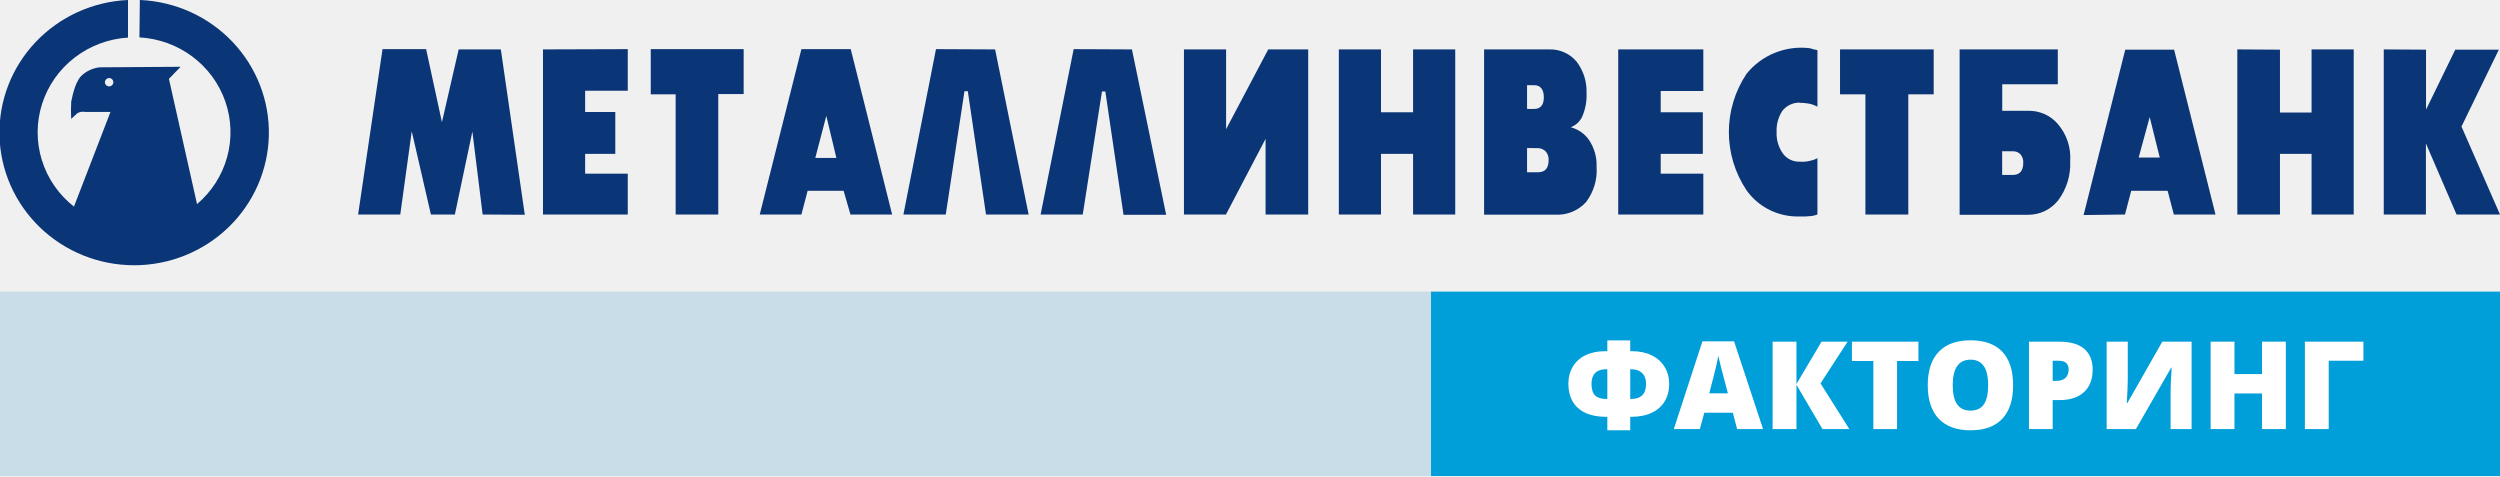
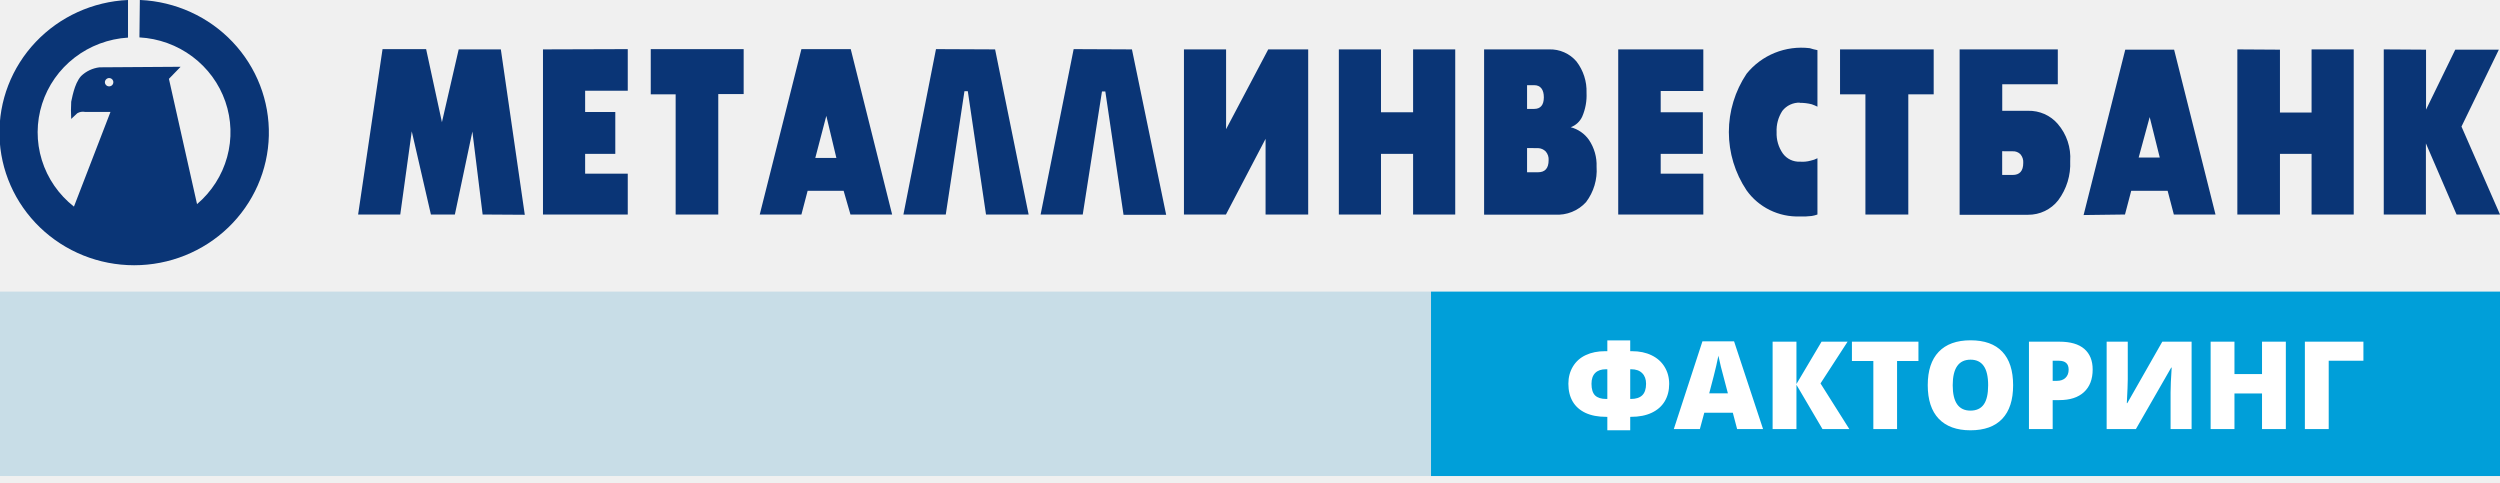
- <svg xmlns="http://www.w3.org/2000/svg" width="210" height="40" viewBox="0 0 210 40" fill="none">
-   <mask id="mask0_7701_3315" style="mask-type:luminance" maskUnits="userSpaceOnUse" x="0" y="0" width="210" height="40">
-     <path d="M210 0H0V40H210V0Z" fill="white" />
+ <svg xmlns="http://www.w3.org/2000/svg" width="223" height="43" viewBox="0 0 223 43" fill="none">
+   <mask id="mask0_7702_3319" style="mask-type:luminance" maskUnits="userSpaceOnUse" x="0" y="0" width="223" height="43">
+     <path d="M223 0H0V42.476H223V0Z" fill="white" />
  </mask>
-   <g mask="url(#mask0_7701_3315)">
-     <path d="M210 24.495H120.205V40H210V24.495Z" fill="#009FD9" />
-     <path d="M135.016 28.596H136.939V29.5H137.084C137.717 29.5 138.267 29.616 138.738 29.846C139.213 30.078 139.576 30.402 139.828 30.821C140.083 31.239 140.211 31.715 140.211 32.247C140.211 32.803 140.086 33.29 139.837 33.709C139.589 34.124 139.224 34.445 138.744 34.673C138.263 34.901 137.681 35.014 136.998 35.014H136.939V36.145H135.016V35.014H134.915C134.237 35.014 133.659 34.904 133.182 34.683C132.708 34.459 132.35 34.141 132.107 33.729C131.865 33.314 131.744 32.816 131.744 32.237C131.744 31.691 131.872 31.207 132.127 30.786C132.386 30.36 132.745 30.041 133.207 29.826C133.67 29.609 134.212 29.5 134.831 29.5H135.016V28.596ZM136.939 33.513H136.998C137.422 33.513 137.74 33.409 137.952 33.201C138.163 32.994 138.27 32.672 138.27 32.237C138.27 31.855 138.161 31.558 137.942 31.343C137.723 31.125 137.416 31.017 137.019 31.017H136.939V33.513ZM135.016 31.017H134.901C134.507 31.017 134.206 31.12 133.999 31.328C133.79 31.536 133.685 31.839 133.685 32.237C133.685 32.689 133.786 33.016 133.988 33.217C134.194 33.414 134.502 33.513 134.915 33.513H135.016V31.017ZM145.919 36.044L145.557 34.668H143.161L142.788 36.044H140.599L143.004 28.671H145.662L148.098 36.044H145.919ZM145.143 33.041L144.826 31.835C144.751 31.567 144.66 31.221 144.553 30.796C144.449 30.37 144.379 30.066 144.346 29.882C144.316 30.052 144.255 30.334 144.165 30.725C144.077 31.117 143.88 31.889 143.575 33.041H145.143ZM155.345 36.044H153.09L150.902 32.322V36.044H148.899V28.701H150.902V32.257L153.01 28.701H155.198L152.924 32.207L155.345 36.044ZM159.353 36.044H157.361V30.324H155.562V28.701H161.149V30.324H159.353V36.044ZM169.102 32.363C169.102 33.598 168.798 34.537 168.19 35.18C167.58 35.823 166.69 36.145 165.516 36.145C164.36 36.145 163.472 35.821 162.853 35.175C162.238 34.529 161.931 33.588 161.931 32.353C161.931 31.131 162.237 30.198 162.849 29.555C163.464 28.909 164.357 28.586 165.526 28.586C166.7 28.586 167.589 28.906 168.194 29.545C168.799 30.185 169.102 31.124 169.102 32.363ZM164.029 32.363C164.029 33.782 164.524 34.492 165.516 34.492C166.021 34.492 166.394 34.32 166.636 33.975C166.881 33.63 167.004 33.093 167.004 32.363C167.004 31.63 166.879 31.089 166.631 30.741C166.386 30.389 166.017 30.213 165.526 30.213C164.528 30.213 164.029 30.93 164.029 32.363ZM175.784 31.037C175.784 31.857 175.54 32.492 175.052 32.94C174.569 33.386 173.879 33.608 172.985 33.608H172.425V36.044H170.433V28.701H172.985C173.916 28.701 174.616 28.904 175.083 29.309C175.55 29.714 175.784 30.29 175.784 31.037ZM172.425 31.991H172.788C173.087 31.991 173.325 31.907 173.499 31.74C173.677 31.573 173.767 31.341 173.767 31.047C173.767 30.551 173.491 30.303 172.939 30.303H172.425V31.991ZM176.959 28.701H178.733V31.855C178.733 32.19 178.707 32.86 178.653 33.864H178.693L181.633 28.701H184.094V36.044H182.33V32.97C182.33 32.505 182.359 31.809 182.42 30.881H182.38L179.415 36.044H176.959V28.701ZM192.011 36.044H190.01V33.051H187.695V36.044H185.693V28.701H187.695V31.424H190.01V28.701H192.011V36.044ZM198.527 28.701V30.303H195.612V36.044H193.61V28.701H198.527Z" fill="white" />
-     <path fill-rule="evenodd" clip-rule="evenodd" d="M40.542 18.019L39.679 11.05L38.208 18.019H36.197L34.587 11.033L33.622 18.019H30.081L32.133 4.127H35.794L37.122 10.263L38.53 4.15H42.07L44.082 18.041L40.542 18.019ZM52.732 4.127V7.62H49.151V9.409H51.685V12.924H49.151V14.588H52.732V18.019H45.611V4.15L52.732 4.127ZM54.663 4.127H62.467V7.903H60.335V18.019H56.755V7.925H54.663V4.15V4.127ZM63.818 18.019L67.318 4.127H71.462L74.939 18.019H71.439L70.864 16.026H67.841L67.318 18.019H63.818ZM70.255 13.264L69.41 9.731L68.485 13.264H70.255ZM83.589 4.15L86.405 18.019H82.824L81.296 7.659H81.014L79.445 18.019H75.887L78.623 4.127L83.589 4.15ZM95.083 4.15L97.957 18.041H94.376L92.848 7.682H92.566L90.951 18.019H87.411L90.187 4.127L95.083 4.15ZM109.888 4.15V18.019H106.308V11.662L102.98 18.019H99.451V4.15H102.992V10.852L106.532 4.15H109.888ZM116.004 4.15V9.431H118.699V4.15H122.24V18.019H118.699V12.924H116.004V18.019H112.463V4.15H116.004ZM130.124 4.15C130.56 4.135 130.994 4.219 131.392 4.395C131.791 4.571 132.144 4.833 132.423 5.163C133.006 5.92 133.304 6.852 133.269 7.801C133.302 8.483 133.178 9.165 132.906 9.794C132.813 9.998 132.68 10.182 132.515 10.336C132.348 10.489 132.153 10.609 131.941 10.688C132.562 10.851 133.103 11.226 133.469 11.747C133.92 12.416 134.145 13.208 134.113 14.011C134.187 15.072 133.872 16.124 133.228 16.977C132.902 17.337 132.497 17.619 132.044 17.801C131.591 17.984 131.102 18.062 130.613 18.03H124.664V4.15H130.124ZM128.273 7.156V9.148H128.877C129.4 9.148 129.682 8.825 129.682 8.174C129.682 7.523 129.4 7.156 128.877 7.156H128.273ZM128.273 12.437V14.469H129.199C129.774 14.469 130.084 14.147 130.084 13.456C130.105 13.191 130.018 12.928 129.843 12.726C129.674 12.553 129.443 12.451 129.199 12.443L128.273 12.437ZM143.079 4.15V7.642H139.499V9.431H143.039V12.924H139.499V14.588H143.079V18.019H135.93V4.15H143.079ZM151.206 8.622C150.92 8.612 150.635 8.669 150.376 8.79C150.118 8.91 149.892 9.089 149.717 9.312C149.372 9.845 149.203 10.47 149.234 11.101C149.208 11.737 149.392 12.365 149.758 12.89C149.921 13.116 150.139 13.297 150.391 13.418C150.645 13.539 150.925 13.595 151.206 13.581C151.503 13.604 151.802 13.575 152.091 13.496C152.291 13.456 152.485 13.388 152.665 13.292V18.019C152.509 18.076 152.348 18.117 152.182 18.143C151.848 18.183 151.512 18.197 151.177 18.183C150.306 18.212 149.441 18.026 148.662 17.643C147.881 17.259 147.211 16.69 146.711 15.987C145.74 14.533 145.224 12.832 145.224 11.093C145.224 9.353 145.74 7.652 146.711 6.199C147.335 5.422 148.151 4.816 149.081 4.44C150.011 4.063 151.023 3.928 152.022 4.048C152.232 4.117 152.447 4.172 152.665 4.212V8.961C152.509 8.883 152.348 8.815 152.182 8.758C151.854 8.676 151.516 8.636 151.177 8.639L151.206 8.622ZM154.585 4.15H162.43V7.925H160.298V18.019H156.694V7.925H154.562V4.15H154.585ZM168.182 9.307H170.356C170.828 9.295 171.297 9.387 171.73 9.577C172.161 9.767 172.543 10.05 172.85 10.405C173.6 11.274 173.975 12.397 173.896 13.535C173.953 14.713 173.598 15.874 172.89 16.824C172.591 17.206 172.207 17.514 171.767 17.726C171.328 17.937 170.845 18.045 170.356 18.041H164.608V4.15H172.855V7.076H168.188V9.312L168.182 9.307ZM168.182 12.703V14.696H169.068C169.643 14.696 169.953 14.373 169.953 13.683C169.974 13.417 169.887 13.155 169.712 12.952C169.628 12.869 169.527 12.804 169.416 12.762C169.306 12.72 169.187 12.702 169.068 12.709L168.182 12.703ZM175.022 18.064L178.522 4.172H182.625L186.102 18.019H182.602L182.08 16.026H179.022L178.499 18.019L175.022 18.064ZM181.419 13.23L180.574 9.833L179.649 13.23H181.419ZM191.517 4.172V9.454H194.172V4.15H197.712V18.019H194.172V12.924H191.517V18.019H187.936V4.15L191.517 4.172ZM203.787 4.172V9.21L206.242 4.172H209.902L206.764 10.631L210 18.019H206.351L203.776 12.047V18.019H200.236V4.15L203.787 4.172Z" fill="#0A3576" />
-     <path fill-rule="evenodd" clip-rule="evenodd" d="M11.787 -0C14.74 0.133 17.523 1.399 19.541 3.528C21.559 5.656 22.651 8.478 22.583 11.389C22.515 14.3 21.294 17.07 19.179 19.106C17.065 21.141 14.226 22.281 11.27 22.281C8.313 22.281 5.474 21.141 3.36 19.106C1.245 17.07 0.024 14.3 -0.044 11.389C-0.112 8.478 0.98 5.656 2.998 3.528C5.016 1.399 7.799 0.133 10.752 -0V3.158C9.12 3.259 7.556 3.845 6.268 4.838C4.98 5.832 4.027 7.186 3.536 8.723C3.044 10.259 3.037 11.907 3.515 13.448C3.992 14.989 4.933 16.352 6.212 17.356L9.281 9.402H7.149C6.922 9.356 6.686 9.397 6.488 9.516L5.982 9.991C5.953 9.508 5.953 9.025 5.982 8.542C6.039 8.372 6.212 7.059 6.81 6.391C7.231 5.984 7.776 5.725 8.361 5.655L15.172 5.61L14.189 6.623L16.551 17.146C17.774 16.108 18.654 14.734 19.078 13.199C19.501 11.665 19.45 10.041 18.93 8.536C18.41 7.03 17.445 5.712 16.159 4.751C14.872 3.79 13.324 3.229 11.712 3.141L11.746 -0.017L11.787 -0ZM9.183 6.555C9.253 6.558 9.32 6.582 9.376 6.622C9.433 6.663 9.476 6.719 9.5 6.783C9.524 6.847 9.529 6.917 9.513 6.984C9.498 7.051 9.462 7.112 9.412 7.16C9.362 7.207 9.298 7.239 9.229 7.251C9.161 7.263 9.09 7.255 9.026 7.228C8.962 7.201 8.907 7.156 8.869 7.099C8.83 7.042 8.81 6.975 8.81 6.906C8.813 6.811 8.854 6.721 8.923 6.655C8.993 6.589 9.087 6.553 9.183 6.555Z" fill="#0A3576" />
-     <path d="M120.205 24.495H0V40H120.205V24.495Z" fill="#C8DDE7" />
+   <g mask="url(#mask0_7702_3319)">
+     <path d="M223 26.011H127.646V42.476H223V26.011Z" fill="#009FD9" />
+     <path d="M143.374 30.366H145.415V31.326H145.57C146.242 31.326 146.827 31.449 147.326 31.694C147.831 31.939 148.216 32.284 148.484 32.729C148.754 33.173 148.891 33.678 148.891 34.243C148.891 34.834 148.758 35.351 148.494 35.795C148.23 36.236 147.843 36.578 147.332 36.819C146.822 37.061 146.204 37.182 145.479 37.182H145.415V38.382H143.374V37.182H143.267C142.547 37.182 141.933 37.065 141.426 36.83C140.923 36.592 140.542 36.254 140.285 35.817C140.028 35.376 139.899 34.848 139.899 34.233C139.899 33.653 140.035 33.139 140.306 32.691C140.581 32.24 140.963 31.9 141.453 31.673C141.945 31.442 142.52 31.326 143.177 31.326H143.374V30.366ZM145.415 35.587H145.479C145.928 35.587 146.266 35.477 146.491 35.257C146.716 35.036 146.829 34.695 146.829 34.233C146.829 33.827 146.713 33.511 146.48 33.283C146.249 33.052 145.922 32.937 145.501 32.937H145.415V35.587ZM143.374 32.937H143.251C142.833 32.937 142.514 33.047 142.293 33.267C142.072 33.488 141.961 33.81 141.961 34.233C141.961 34.713 142.068 35.059 142.282 35.273C142.501 35.483 142.828 35.587 143.267 35.587H143.374V32.937ZM154.952 38.275L154.567 36.814H152.023L151.627 38.275H149.303L151.857 30.446H154.679L157.266 38.275H154.952ZM154.128 35.086L153.791 33.806C153.712 33.522 153.615 33.154 153.501 32.702C153.391 32.251 153.317 31.927 153.281 31.732C153.25 31.913 153.185 32.211 153.089 32.627C152.996 33.043 152.787 33.863 152.462 35.086H154.128ZM164.961 38.275H162.567L160.243 34.323V38.275H158.117V30.478H160.243V34.254L162.482 30.478H164.805L162.39 34.201L164.961 38.275ZM169.218 38.275H167.102V32.201H165.192V30.478H171.125V32.201H169.218V38.275ZM179.57 34.366C179.57 35.678 179.247 36.675 178.601 37.358C177.954 38.041 177.008 38.382 175.762 38.382C174.535 38.382 173.591 38.039 172.935 37.353C172.281 36.666 171.955 35.667 171.955 34.355C171.955 33.058 172.28 32.067 172.93 31.385C173.583 30.699 174.531 30.355 175.773 30.355C177.019 30.355 177.964 30.695 178.606 31.374C179.248 32.053 179.57 33.05 179.57 34.366ZM174.182 34.366C174.182 35.873 174.709 36.627 175.762 36.627C176.298 36.627 176.694 36.444 176.951 36.078C177.212 35.712 177.342 35.141 177.342 34.366C177.342 33.587 177.209 33.013 176.946 32.643C176.685 32.27 176.294 32.083 175.773 32.083C174.713 32.083 174.182 32.844 174.182 34.366ZM186.666 32.958C186.666 33.829 186.406 34.503 185.888 34.979C185.375 35.452 184.643 35.689 183.693 35.689H183.099V38.275H180.983V30.478H183.693C184.682 30.478 185.425 30.693 185.921 31.123C186.417 31.554 186.666 32.165 186.666 32.958ZM183.099 33.971H183.484C183.802 33.971 184.054 33.882 184.239 33.705C184.428 33.527 184.523 33.282 184.523 32.969C184.523 32.443 184.231 32.179 183.645 32.179H183.099V33.971ZM187.913 30.478H189.797V33.827C189.797 34.183 189.769 34.894 189.712 35.961H189.755L192.877 30.478H195.491V38.275H193.616V35.011C193.616 34.517 193.648 33.778 193.713 32.793H193.67L190.521 38.275H187.913V30.478ZM203.897 38.275H201.772V35.097H199.314V38.275H197.188V30.478H199.314V33.369H201.772V30.478H203.897V38.275ZM210.817 30.478V32.179H207.721V38.275H205.595V30.478H210.817Z" fill="white" />
+     <path fill-rule="evenodd" clip-rule="evenodd" d="M43.051 19.134L42.136 11.734L40.574 19.134H38.437L36.729 11.716L35.703 19.134H31.944L34.123 4.382H38.01L39.42 10.899L40.915 4.406H44.675L46.811 19.158L43.051 19.134ZM55.996 4.382V8.091H52.194V9.991H54.885V13.724H52.194V15.491H55.996V19.134H48.434V4.406L55.996 4.382ZM58.047 4.382H66.335V8.392H64.07V19.134H60.268V8.416H58.047V4.406V4.382ZM67.769 19.134L71.486 4.382H75.886L79.578 19.134H75.861L75.251 17.018H72.041L71.486 19.134H67.769ZM74.604 14.085L73.707 10.334L72.725 14.085H74.604ZM88.763 4.406L91.754 19.134H87.952L86.328 8.133H86.029L84.363 19.134H80.585L83.49 4.382L88.763 4.406ZM100.97 4.406L104.021 19.158H100.219L98.595 8.157H98.296L96.581 19.134H92.822L95.77 4.382L100.97 4.406ZM116.691 4.406V19.134H112.889V12.383L109.355 19.134H105.608V4.406H109.367V11.524L113.127 4.406H116.691ZM123.185 4.406V10.015H126.048V4.406H129.807V19.134H126.048V13.724H123.185V19.134H119.425V4.406H123.185ZM138.18 4.406C138.643 4.391 139.103 4.48 139.526 4.667C139.949 4.853 140.324 5.132 140.621 5.482C141.24 6.286 141.556 7.276 141.519 8.284C141.554 9.008 141.422 9.732 141.134 10.4C141.035 10.617 140.893 10.812 140.718 10.975C140.541 11.139 140.334 11.265 140.109 11.349C140.768 11.523 141.343 11.921 141.732 12.474C142.211 13.184 142.45 14.026 142.415 14.878C142.493 16.005 142.16 17.122 141.476 18.028C141.13 18.41 140.7 18.709 140.218 18.903C139.737 19.097 139.218 19.18 138.699 19.146H132.382V4.406H138.18ZM136.214 7.598V9.714H136.855C137.411 9.714 137.711 9.372 137.711 8.68C137.711 7.989 137.411 7.598 136.855 7.598H136.214ZM136.214 13.207V15.365H137.198C137.808 15.365 138.137 15.022 138.137 14.289C138.159 14.007 138.066 13.729 137.881 13.514C137.702 13.329 137.456 13.222 137.198 13.213L136.214 13.207ZM151.936 4.406V8.115H148.134V10.015H151.894V13.724H148.134V15.491H151.936V19.134H144.345V4.406H151.936ZM160.566 9.155C160.263 9.145 159.961 9.206 159.685 9.334C159.411 9.461 159.171 9.651 158.986 9.889C158.619 10.454 158.44 11.118 158.473 11.788C158.445 12.464 158.64 13.13 159.028 13.688C159.201 13.928 159.433 14.12 159.701 14.249C159.97 14.377 160.268 14.436 160.566 14.421C160.882 14.446 161.2 14.416 161.506 14.331C161.719 14.289 161.925 14.216 162.116 14.115V19.134C161.951 19.194 161.779 19.239 161.603 19.266C161.249 19.309 160.892 19.323 160.536 19.308C159.611 19.339 158.692 19.142 157.865 18.735C157.036 18.327 156.324 17.723 155.793 16.976C154.762 15.433 154.214 13.626 154.214 11.779C154.214 9.932 154.762 8.126 155.793 6.582C156.456 5.758 157.322 5.114 158.309 4.714C159.298 4.314 160.372 4.171 161.433 4.298C161.656 4.372 161.885 4.43 162.116 4.472V9.516C161.951 9.433 161.779 9.361 161.603 9.3C161.255 9.212 160.895 9.17 160.536 9.173L160.566 9.155ZM164.155 4.406H172.485V8.416H170.221V19.134H166.395V8.416H164.131V4.406H164.155ZM178.594 9.883H180.902C181.403 9.87 181.901 9.968 182.361 10.17C182.819 10.372 183.225 10.672 183.55 11.049C184.347 11.972 184.745 13.165 184.661 14.373C184.722 15.623 184.344 16.857 183.592 17.866C183.276 18.271 182.867 18.598 182.401 18.823C181.934 19.047 181.421 19.162 180.902 19.158H174.798V4.406H183.556V7.514H178.6V9.889L178.594 9.883ZM178.594 13.489V15.605H179.535C180.145 15.605 180.474 15.263 180.474 14.53C180.496 14.248 180.403 13.969 180.218 13.754C180.129 13.665 180.022 13.596 179.904 13.552C179.787 13.507 179.66 13.488 179.535 13.495L178.594 13.489ZM185.857 19.182L189.573 4.43H193.931L197.623 19.134H193.907L193.352 17.018H190.105L189.549 19.134L185.857 19.182ZM192.65 14.049L191.752 10.442L190.77 14.049H192.65ZM203.372 4.43V10.039H206.192V4.406H209.952V19.134H206.192V13.724H203.372V19.134H199.571V4.406L203.372 4.43ZM216.403 4.43V9.78L219.009 4.43H222.897L219.564 11.289L223 19.134H219.125L216.391 12.792V19.134H212.631V4.406L216.403 4.43Z" fill="#0A3576" />
+     <path fill-rule="evenodd" clip-rule="evenodd" d="M12.516 -0.001C15.653 0.141 18.608 1.485 20.751 3.746C22.893 6.006 24.053 9.003 23.981 12.094C23.909 15.186 22.612 18.127 20.367 20.288C18.122 22.45 15.107 23.66 11.967 23.66C8.828 23.66 5.813 22.45 3.568 20.288C1.322 18.127 0.025 15.186 -0.047 12.094C-0.118 9.003 1.041 6.006 3.184 3.746C5.326 1.485 8.282 0.141 11.418 -0.001V3.354C9.684 3.461 8.024 4.083 6.656 5.138C5.288 6.192 4.277 7.63 3.755 9.262C3.233 10.895 3.225 12.644 3.732 14.28C4.239 15.917 5.238 17.364 6.596 18.43L9.855 9.984H7.591C7.35 9.935 7.099 9.978 6.889 10.105L6.352 10.61C6.322 10.097 6.322 9.583 6.352 9.071C6.413 8.89 6.596 7.496 7.231 6.786C7.678 6.354 8.257 6.08 8.879 6.005L16.111 5.957L15.068 7.033L17.576 18.208C18.874 17.105 19.808 15.646 20.258 14.016C20.709 12.387 20.654 10.662 20.102 9.064C19.549 7.465 18.524 6.066 17.159 5.045C15.793 4.025 14.149 3.429 12.437 3.336L12.474 -0.019L12.516 -0.001ZM9.752 6.961C9.826 6.964 9.897 6.989 9.957 7.032C10.017 7.075 10.062 7.134 10.088 7.203C10.114 7.271 10.119 7.345 10.102 7.416C10.086 7.488 10.048 7.552 9.995 7.603C9.941 7.653 9.874 7.687 9.801 7.7C9.728 7.713 9.653 7.704 9.585 7.676C9.517 7.647 9.459 7.599 9.418 7.538C9.377 7.478 9.355 7.406 9.355 7.333C9.358 7.232 9.402 7.137 9.476 7.067C9.55 6.997 9.649 6.959 9.752 6.961Z" fill="#0A3576" />
+     <path d="M127.646 26.011H0V42.476H127.646V26.011Z" fill="#C8DDE7" />
  </g>
</svg>
